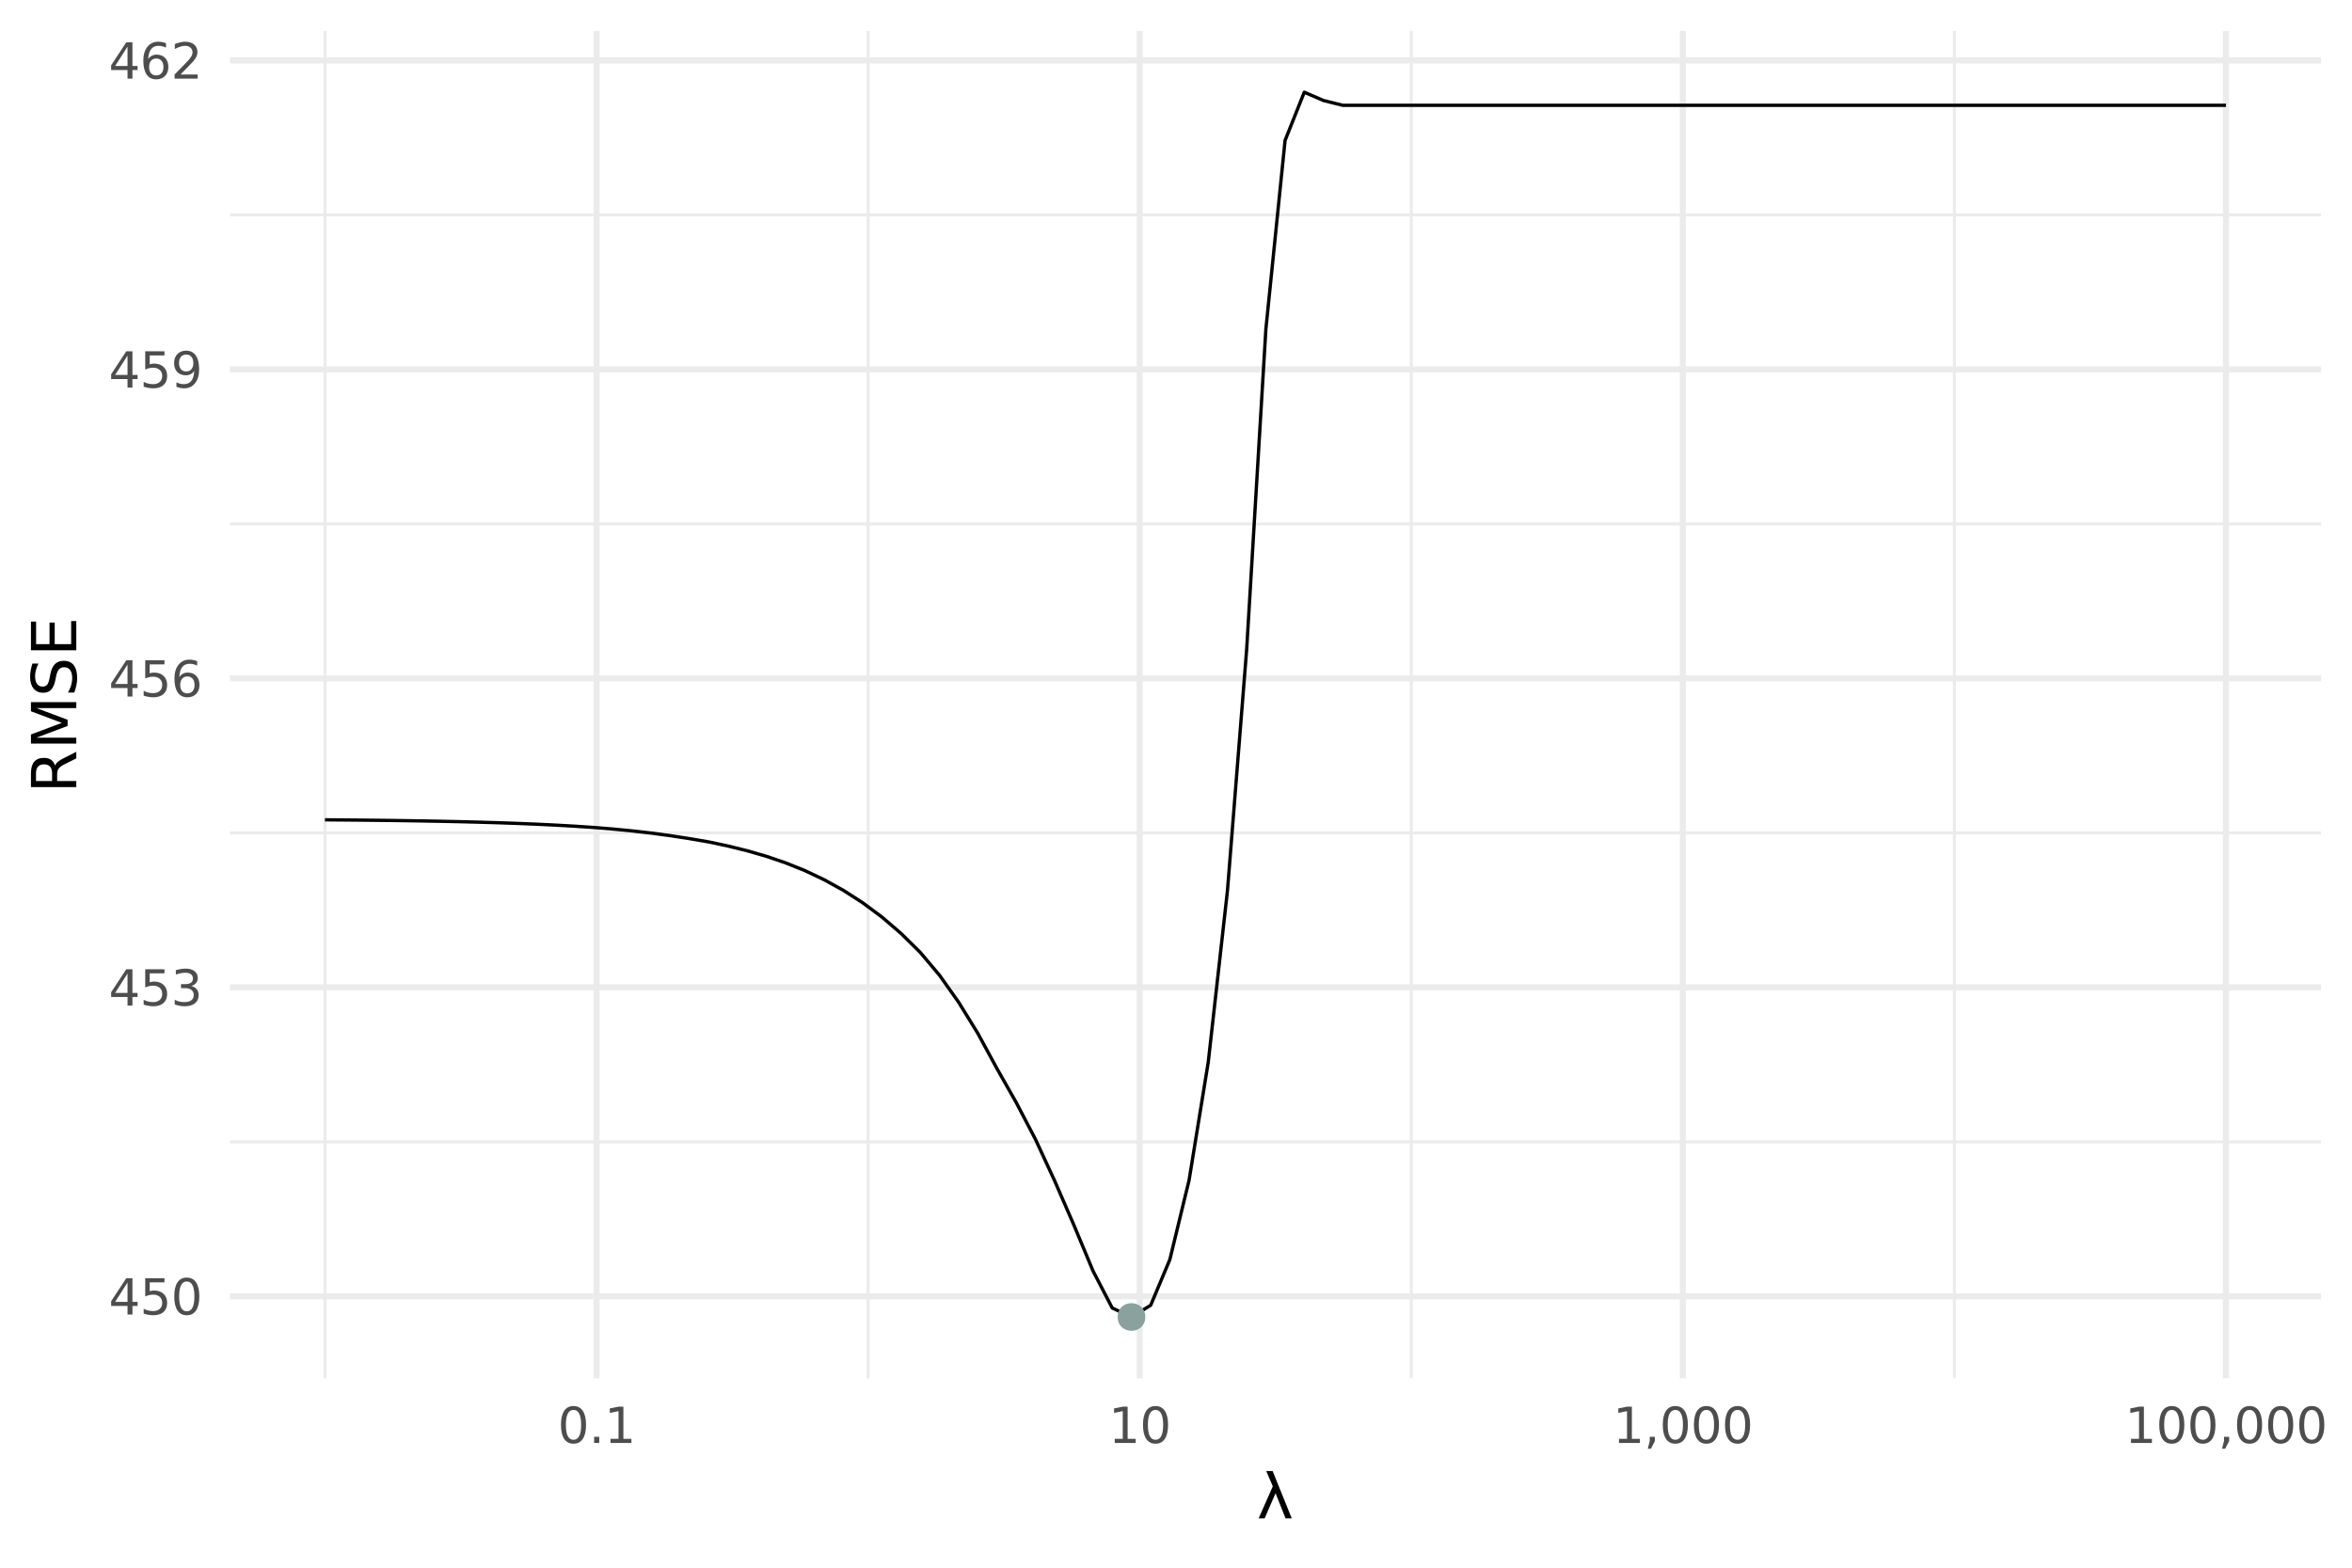
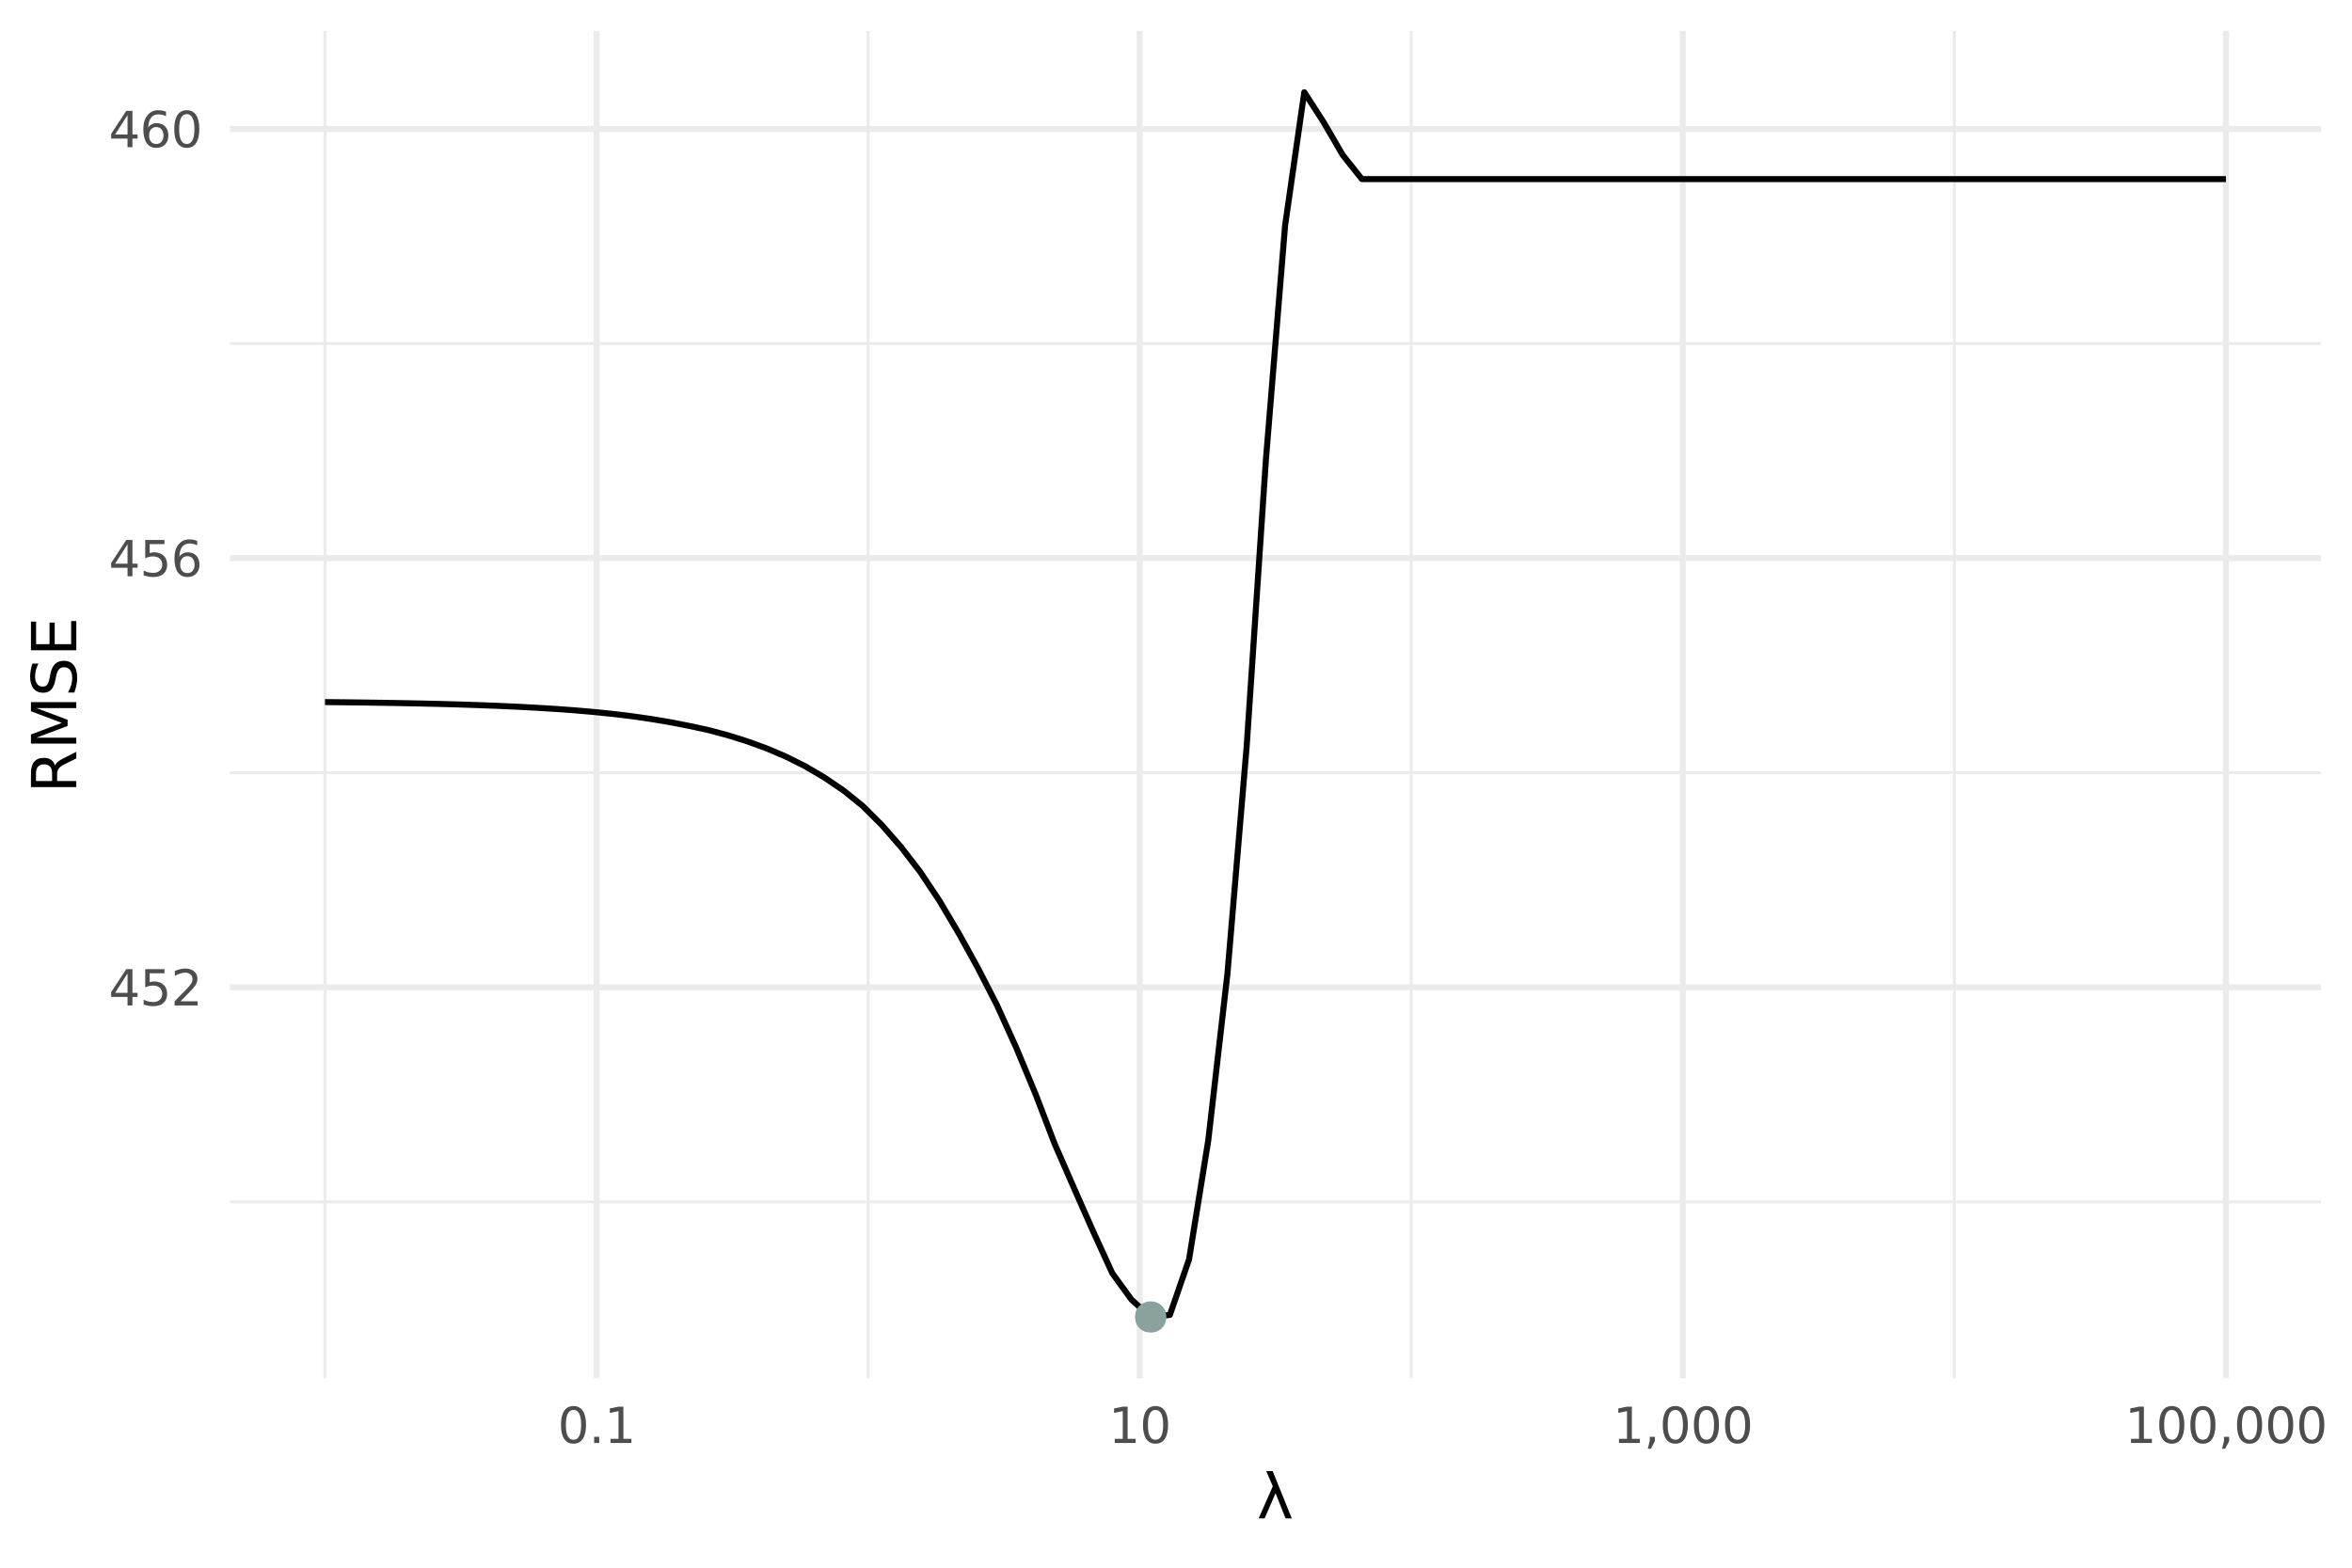
<svg xmlns="http://www.w3.org/2000/svg" xmlns:xlink="http://www.w3.org/1999/xlink" width="756" height="504" viewBox="0 0 756 504">
  <defs>
    <g>
      <g id="glyph-0-0">
        <path d="M 0.797 2.828 L 0.797 -11.281 L 8.797 -11.281 L 8.797 2.828 Z M 1.703 1.938 L 7.906 1.938 L 7.906 -10.391 L 1.703 -10.391 Z M 1.703 1.938 " />
      </g>
      <g id="glyph-0-1">
        <path d="M 6.047 -10.297 L 2.062 -4.062 L 6.047 -4.062 Z M 5.641 -11.672 L 7.625 -11.672 L 7.625 -4.062 L 9.281 -4.062 L 9.281 -2.75 L 7.625 -2.75 L 7.625 0 L 6.047 0 L 6.047 -2.75 L 0.781 -2.75 L 0.781 -4.281 Z M 5.641 -11.672 " />
      </g>
      <g id="glyph-0-2">
        <path d="M 1.734 -11.672 L 7.922 -11.672 L 7.922 -10.344 L 3.172 -10.344 L 3.172 -7.484 C 3.398 -7.555 3.629 -7.613 3.859 -7.656 C 4.086 -7.695 4.316 -7.719 4.547 -7.719 C 5.848 -7.719 6.879 -7.359 7.641 -6.641 C 8.398 -5.93 8.781 -4.969 8.781 -3.75 C 8.781 -2.488 8.391 -1.508 7.609 -0.812 C 6.828 -0.113 5.727 0.234 4.312 0.234 C 3.82 0.234 3.32 0.188 2.812 0.094 C 2.301 0.008 1.773 -0.113 1.234 -0.281 L 1.234 -1.859 C 1.703 -1.609 2.188 -1.422 2.688 -1.297 C 3.188 -1.172 3.719 -1.109 4.281 -1.109 C 5.176 -1.109 5.883 -1.344 6.406 -1.812 C 6.938 -2.289 7.203 -2.938 7.203 -3.75 C 7.203 -4.562 6.938 -5.203 6.406 -5.672 C 5.883 -6.148 5.176 -6.391 4.281 -6.391 C 3.852 -6.391 3.43 -6.344 3.016 -6.25 C 2.598 -6.156 2.172 -6.008 1.734 -5.812 Z M 1.734 -11.672 " />
      </g>
      <g id="glyph-0-3">
+         <path d="M 3.078 -1.328 L 8.578 -1.328 L 8.578 0 L 1.172 0 L 1.172 -1.328 C 1.773 -1.953 2.594 -2.785 3.625 -3.828 C 4.656 -4.867 5.305 -5.539 5.578 -5.844 C 6.078 -6.414 6.426 -6.895 6.625 -7.281 C 6.832 -7.676 6.938 -8.066 6.938 -8.453 C 6.938 -9.066 6.719 -9.566 6.281 -9.953 C 5.844 -10.348 5.273 -10.547 4.578 -10.547 C 4.086 -10.547 3.566 -10.457 3.016 -10.281 C 2.461 -10.113 1.875 -9.859 1.25 -9.516 L 1.25 -11.109 C 1.883 -11.359 2.477 -11.547 3.031 -11.672 C 3.582 -11.805 4.086 -11.875 4.547 -11.875 C 5.754 -11.875 6.719 -11.57 7.438 -10.969 C 8.156 -10.363 8.516 -9.555 8.516 -8.547 C 8.516 -8.066 8.426 -7.613 8.25 -7.188 C 8.07 -6.758 7.742 -6.254 7.266 -5.672 C 7.141 -5.516 6.727 -5.078 6.031 -4.359 C 5.332 -3.641 4.348 -2.629 3.078 -1.328 Z M 3.078 -1.328 " />
+       </g>
+       <g id="glyph-0-4">
+         <path d="M 5.281 -6.469 C 4.57 -6.469 4.008 -6.223 3.594 -5.734 C 3.188 -5.254 2.984 -4.594 2.984 -3.75 C 2.984 -2.906 3.188 -2.238 3.594 -1.75 C 4.008 -1.27 4.57 -1.031 5.281 -1.031 C 5.988 -1.031 6.551 -1.27 6.969 -1.75 C 7.383 -2.238 7.594 -2.906 7.594 -3.75 C 7.594 -4.594 7.383 -5.254 6.969 -5.734 C 6.551 -6.223 5.988 -6.469 5.281 -6.469 Z M 8.422 -11.406 L 8.422 -9.969 C 8.023 -10.156 7.625 -10.297 7.219 -10.391 C 6.812 -10.492 6.41 -10.547 6.016 -10.547 C 4.973 -10.547 4.176 -10.191 3.625 -9.484 C 3.082 -8.785 2.77 -7.727 2.688 -6.312 C 3 -6.758 3.383 -7.102 3.844 -7.344 C 4.312 -7.594 4.82 -7.719 5.375 -7.719 C 6.551 -7.719 7.477 -7.359 8.156 -6.641 C 8.832 -5.93 9.172 -4.969 9.172 -3.75 C 9.172 -2.551 8.816 -1.586 8.109 -0.859 C 7.398 -0.129 6.457 0.234 5.281 0.234 C 3.938 0.234 2.906 -0.281 2.188 -1.312 C 1.477 -2.352 1.125 -3.859 1.125 -5.828 C 1.125 -7.672 1.562 -9.141 2.438 -10.234 C 3.312 -11.328 4.484 -11.875 5.953 -11.875 C 6.348 -11.875 6.75 -11.832 7.156 -11.75 C 7.562 -11.676 7.984 -11.562 8.422 -11.406 Z M 8.422 -11.406 " />
+       </g>
+       <g id="glyph-0-5">
        <path d="M 5.094 -10.625 C 4.281 -10.625 3.664 -10.223 3.25 -9.422 C 2.844 -8.629 2.641 -7.43 2.641 -5.828 C 2.641 -4.223 2.844 -3.02 3.25 -2.219 C 3.664 -1.426 4.281 -1.031 5.094 -1.031 C 5.906 -1.031 6.516 -1.426 6.922 -2.219 C 7.336 -3.02 7.547 -4.223 7.547 -5.828 C 7.547 -7.43 7.336 -8.629 6.922 -9.422 C 6.516 -10.223 5.906 -10.625 5.094 -10.625 Z M 5.094 -11.875 C 6.395 -11.875 7.391 -11.359 8.078 -10.328 C 8.773 -9.297 9.125 -7.797 9.125 -5.828 C 9.125 -3.859 8.773 -2.352 8.078 -1.312 C 7.391 -0.281 6.395 0.234 5.094 0.234 C 3.781 0.234 2.781 -0.281 2.094 -1.312 C 1.406 -2.352 1.062 -3.859 1.062 -5.828 C 1.062 -7.797 1.406 -9.297 2.094 -10.328 C 2.781 -11.359 3.781 -11.875 5.094 -11.875 Z M 5.094 -11.875 " />
      </g>
-       <g id="glyph-0-4">
-         <path d="M 6.5 -6.297 C 7.25 -6.129 7.836 -5.789 8.266 -5.281 C 8.691 -4.77 8.906 -4.141 8.906 -3.391 C 8.906 -2.242 8.508 -1.352 7.719 -0.719 C 6.926 -0.082 5.801 0.234 4.344 0.234 C 3.852 0.234 3.348 0.18 2.828 0.078 C 2.305 -0.016 1.77 -0.16 1.219 -0.359 L 1.219 -1.875 C 1.656 -1.625 2.133 -1.43 2.656 -1.297 C 3.176 -1.172 3.723 -1.109 4.297 -1.109 C 5.285 -1.109 6.035 -1.301 6.547 -1.688 C 7.066 -2.082 7.328 -2.648 7.328 -3.391 C 7.328 -4.078 7.086 -4.613 6.609 -5 C 6.129 -5.395 5.457 -5.594 4.594 -5.594 L 3.234 -5.594 L 3.234 -6.891 L 4.656 -6.891 C 5.438 -6.891 6.031 -7.039 6.438 -7.344 C 6.852 -7.656 7.062 -8.102 7.062 -8.688 C 7.062 -9.289 6.848 -9.75 6.422 -10.062 C 5.992 -10.383 5.383 -10.547 4.594 -10.547 C 4.164 -10.547 3.703 -10.5 3.203 -10.406 C 2.711 -10.312 2.172 -10.164 1.578 -9.969 L 1.578 -11.375 C 2.172 -11.539 2.727 -11.664 3.25 -11.75 C 3.781 -11.832 4.273 -11.875 4.734 -11.875 C 5.93 -11.875 6.879 -11.602 7.578 -11.062 C 8.273 -10.52 8.625 -9.785 8.625 -8.859 C 8.625 -8.211 8.438 -7.664 8.062 -7.219 C 7.695 -6.77 7.176 -6.461 6.5 -6.297 Z M 6.5 -6.297 " />
-       </g>
-       <g id="glyph-0-5">
-         <path d="M 5.281 -6.469 C 4.57 -6.469 4.008 -6.223 3.594 -5.734 C 3.188 -5.254 2.984 -4.594 2.984 -3.75 C 2.984 -2.906 3.188 -2.238 3.594 -1.75 C 4.008 -1.27 4.57 -1.031 5.281 -1.031 C 5.988 -1.031 6.551 -1.27 6.969 -1.75 C 7.383 -2.238 7.594 -2.906 7.594 -3.75 C 7.594 -4.594 7.383 -5.254 6.969 -5.734 C 6.551 -6.223 5.988 -6.469 5.281 -6.469 Z M 8.422 -11.406 L 8.422 -9.969 C 8.023 -10.156 7.625 -10.297 7.219 -10.391 C 6.812 -10.492 6.41 -10.547 6.016 -10.547 C 4.973 -10.547 4.176 -10.191 3.625 -9.484 C 3.082 -8.785 2.77 -7.727 2.688 -6.312 C 3 -6.758 3.383 -7.102 3.844 -7.344 C 4.312 -7.594 4.82 -7.719 5.375 -7.719 C 6.551 -7.719 7.477 -7.359 8.156 -6.641 C 8.832 -5.93 9.172 -4.969 9.172 -3.75 C 9.172 -2.551 8.816 -1.586 8.109 -0.859 C 7.398 -0.129 6.457 0.234 5.281 0.234 C 3.938 0.234 2.906 -0.281 2.188 -1.312 C 1.477 -2.352 1.125 -3.859 1.125 -5.828 C 1.125 -7.672 1.562 -9.141 2.438 -10.234 C 3.312 -11.328 4.484 -11.875 5.953 -11.875 C 6.348 -11.875 6.75 -11.832 7.156 -11.75 C 7.562 -11.676 7.984 -11.562 8.422 -11.406 Z M 8.422 -11.406 " />
-       </g>
      <g id="glyph-0-6">
-         <path d="M 1.766 -0.25 L 1.766 -1.688 C 2.16 -1.5 2.562 -1.352 2.969 -1.25 C 3.375 -1.156 3.77 -1.109 4.156 -1.109 C 5.195 -1.109 5.992 -1.457 6.547 -2.156 C 7.098 -2.852 7.41 -3.914 7.484 -5.344 C 7.18 -4.895 6.797 -4.551 6.328 -4.312 C 5.867 -4.07 5.359 -3.953 4.797 -3.953 C 3.629 -3.953 2.707 -4.305 2.031 -5.016 C 1.352 -5.723 1.016 -6.688 1.016 -7.906 C 1.016 -9.102 1.367 -10.062 2.078 -10.781 C 2.785 -11.508 3.727 -11.875 4.906 -11.875 C 6.25 -11.875 7.273 -11.359 7.984 -10.328 C 8.703 -9.297 9.062 -7.797 9.062 -5.828 C 9.062 -3.984 8.625 -2.508 7.75 -1.406 C 6.875 -0.312 5.703 0.234 4.234 0.234 C 3.836 0.234 3.438 0.191 3.031 0.109 C 2.625 0.023 2.203 -0.094 1.766 -0.25 Z M 4.906 -5.188 C 5.613 -5.188 6.172 -5.426 6.578 -5.906 C 6.992 -6.395 7.203 -7.062 7.203 -7.906 C 7.203 -8.75 6.992 -9.41 6.578 -9.891 C 6.172 -10.379 5.613 -10.625 4.906 -10.625 C 4.195 -10.625 3.633 -10.379 3.219 -9.891 C 2.801 -9.41 2.594 -8.75 2.594 -7.906 C 2.594 -7.062 2.801 -6.395 3.219 -5.906 C 3.633 -5.426 4.195 -5.188 4.906 -5.188 Z M 4.906 -5.188 " />
+         <path d="M 1.719 -1.984 L 3.359 -1.984 L 3.359 0 L 1.719 0 Z M 1.719 -1.984 " />
      </g>
      <g id="glyph-0-7">
-         <path d="M 3.078 -1.328 L 8.578 -1.328 L 8.578 0 L 1.172 0 L 1.172 -1.328 C 1.773 -1.953 2.594 -2.785 3.625 -3.828 C 4.656 -4.867 5.305 -5.539 5.578 -5.844 C 6.078 -6.414 6.426 -6.895 6.625 -7.281 C 6.832 -7.676 6.938 -8.066 6.938 -8.453 C 6.938 -9.066 6.719 -9.566 6.281 -9.953 C 5.844 -10.348 5.273 -10.547 4.578 -10.547 C 4.086 -10.547 3.566 -10.457 3.016 -10.281 C 2.461 -10.113 1.875 -9.859 1.25 -9.516 L 1.25 -11.109 C 1.883 -11.359 2.477 -11.547 3.031 -11.672 C 3.582 -11.805 4.086 -11.875 4.547 -11.875 C 5.754 -11.875 6.719 -11.57 7.438 -10.969 C 8.156 -10.363 8.516 -9.555 8.516 -8.547 C 8.516 -8.066 8.426 -7.613 8.25 -7.188 C 8.07 -6.758 7.742 -6.254 7.266 -5.672 C 7.141 -5.516 6.727 -5.078 6.031 -4.359 C 5.332 -3.641 4.348 -2.629 3.078 -1.328 Z M 3.078 -1.328 " />
+         <path d="M 1.984 -1.328 L 4.562 -1.328 L 4.562 -10.234 L 1.766 -9.672 L 1.766 -11.109 L 4.547 -11.672 L 6.125 -11.672 L 6.125 -1.328 L 8.703 -1.328 L 8.703 0 L 1.984 0 Z M 1.984 -1.328 " />
      </g>
      <g id="glyph-0-8">
-         <path d="M 1.719 -1.984 L 3.359 -1.984 L 3.359 0 L 1.719 0 Z M 1.719 -1.984 " />
-       </g>
-       <g id="glyph-0-9">
-         <path d="M 1.984 -1.328 L 4.562 -1.328 L 4.562 -10.234 L 1.766 -9.672 L 1.766 -11.109 L 4.547 -11.672 L 6.125 -11.672 L 6.125 -1.328 L 8.703 -1.328 L 8.703 0 L 1.984 0 Z M 1.984 -1.328 " />
-       </g>
-       <g id="glyph-0-10">
        <path d="M 1.875 -1.984 L 3.531 -1.984 L 3.531 -0.641 L 2.25 1.859 L 1.234 1.859 L 1.875 -0.641 Z M 1.875 -1.984 " />
      </g>
      <g id="glyph-1-0">
        <path d="M 2.5 0 L 2.5 -15 L 17.5 -15 L 17.5 0 Z M 3.75 -1.25 L 16.25 -1.25 L 16.25 -13.75 L 3.75 -13.75 Z M 3.75 -1.25 " />
      </g>
      <g id="glyph-1-1">
        <path d="M 11.234 0 L 9.234 0 L 6.031 -8.094 L 2.516 0 L 0.594 0 L 5.141 -10.312 L 3.031 -15.203 L 5.094 -15.203 Z M 11.234 0 " />
      </g>
      <g id="glyph-2-0">
        <path d="M 3.531 -1 L -14.109 -1 L -14.109 -11 L 3.531 -11 Z M 2.422 -2.125 L 2.422 -9.891 L -12.984 -9.891 L -12.984 -2.125 Z M 2.422 -2.125 " />
      </g>
      <g id="glyph-2-1">
        <path d="M -6.844 -8.875 C -6.695 -9.301 -6.391 -9.711 -5.922 -10.109 C -5.453 -10.516 -4.805 -10.914 -3.984 -11.312 L 0 -13.328 L 0 -11.203 L -3.734 -9.344 C -4.711 -8.852 -5.359 -8.379 -5.672 -7.922 C -5.992 -7.473 -6.156 -6.859 -6.156 -6.078 L -6.156 -3.938 L 0 -3.938 L 0 -1.969 L -14.578 -1.969 L -14.578 -6.422 C -14.578 -8.086 -14.227 -9.328 -13.531 -10.141 C -12.832 -10.961 -11.781 -11.375 -10.375 -11.375 C -9.457 -11.375 -8.695 -11.16 -8.094 -10.734 C -7.488 -10.305 -7.07 -9.688 -6.844 -8.875 Z M -12.953 -3.938 L -7.781 -3.938 L -7.781 -6.422 C -7.781 -7.367 -8 -8.082 -8.438 -8.562 C -8.883 -9.051 -9.531 -9.297 -10.375 -9.297 C -11.227 -9.297 -11.867 -9.051 -12.297 -8.562 C -12.734 -8.082 -12.953 -7.367 -12.953 -6.422 Z M -12.953 -3.938 " />
      </g>
      <g id="glyph-2-2">
        <path d="M -14.578 -1.969 L -14.578 -4.906 L -4.656 -8.625 L -14.578 -12.359 L -14.578 -15.297 L 0 -15.297 L 0 -13.375 L -12.797 -13.375 L -2.797 -9.625 L -2.797 -7.641 L -12.797 -3.875 L 0 -3.875 L 0 -1.969 Z M -14.578 -1.969 " />
      </g>
      <g id="glyph-2-3">
        <path d="M -14.109 -10.703 L -12.172 -10.703 C -12.535 -9.953 -12.805 -9.242 -12.984 -8.578 C -13.16 -7.922 -13.25 -7.281 -13.25 -6.656 C -13.25 -5.582 -13.039 -4.754 -12.625 -4.172 C -12.207 -3.586 -11.613 -3.297 -10.844 -3.297 C -10.195 -3.297 -9.707 -3.488 -9.375 -3.875 C -9.051 -4.27 -8.785 -5.004 -8.578 -6.078 L -8.344 -7.281 C -8.062 -8.75 -7.566 -9.832 -6.859 -10.531 C -6.148 -11.227 -5.207 -11.578 -4.031 -11.578 C -2.613 -11.578 -1.539 -11.102 -0.812 -10.156 C -0.082 -9.207 0.281 -7.82 0.281 -6 C 0.281 -5.312 0.203 -4.578 0.047 -3.797 C -0.109 -3.016 -0.336 -2.207 -0.641 -1.375 L -2.672 -1.375 C -2.223 -2.176 -1.883 -2.961 -1.656 -3.734 C -1.426 -4.504 -1.312 -5.258 -1.312 -6 C -1.312 -7.125 -1.531 -7.988 -1.969 -8.594 C -2.414 -9.207 -3.051 -9.516 -3.875 -9.516 C -4.594 -9.516 -5.148 -9.297 -5.547 -8.859 C -5.953 -8.422 -6.258 -7.703 -6.469 -6.703 L -6.703 -5.5 C -6.992 -4.031 -7.453 -2.961 -8.078 -2.297 C -8.703 -1.641 -9.57 -1.312 -10.688 -1.312 C -11.977 -1.312 -12.992 -1.766 -13.734 -2.672 C -14.473 -3.586 -14.844 -4.844 -14.844 -6.438 C -14.844 -7.125 -14.781 -7.82 -14.656 -8.531 C -14.531 -9.238 -14.348 -9.961 -14.109 -10.703 Z M -14.109 -10.703 " />
      </g>
      <g id="glyph-2-4">
        <path d="M -14.578 -1.969 L -14.578 -11.188 L -12.922 -11.188 L -12.922 -3.938 L -8.609 -3.938 L -8.609 -10.875 L -6.938 -10.875 L -6.938 -3.938 L -1.656 -3.938 L -1.656 -11.359 L 0 -11.359 L 0 -1.969 Z M -14.578 -1.969 " />
      </g>
    </g>
    <clipPath id="clip-0">
-       <path clip-rule="nonzero" d="M 73.91 366 L 746.039 366 L 746.039 368 L 73.91 368 Z M 73.91 366 " />
+       <path clip-rule="nonzero" d="M 73.91 385 L 746.039 385 L 746.039 387 L 73.91 387 Z M 73.91 385 " />
    </clipPath>
    <clipPath id="clip-1">
-       <path clip-rule="nonzero" d="M 73.91 267 L 746.039 267 L 746.039 269 L 73.91 269 Z M 73.91 267 " />
+       <path clip-rule="nonzero" d="M 73.91 247 L 746.039 247 L 746.039 249 L 73.91 249 Z M 73.91 247 " />
    </clipPath>
    <clipPath id="clip-2">
-       <path clip-rule="nonzero" d="M 73.91 167 L 746.039 167 L 746.039 169 L 73.91 169 Z M 73.91 167 " />
+       <path clip-rule="nonzero" d="M 73.91 109 L 746.039 109 L 746.039 111 L 73.91 111 Z M 73.91 109 " />
    </clipPath>
    <clipPath id="clip-3">
-       <path clip-rule="nonzero" d="M 73.91 68 L 746.039 68 L 746.039 70 L 73.91 70 Z M 73.91 68 " />
+       <path clip-rule="nonzero" d="M 103 9.961 L 105 9.961 L 105 443.09 L 103 443.09 Z M 103 9.961 " />
    </clipPath>
    <clipPath id="clip-4">
-       <path clip-rule="nonzero" d="M 103 9.961 L 105 9.961 L 105 443.09 L 103 443.09 Z M 103 9.961 " />
+       <path clip-rule="nonzero" d="M 278 9.961 L 280 9.961 L 280 443.09 L 278 443.09 Z M 278 9.961 " />
    </clipPath>
    <clipPath id="clip-5">
-       <path clip-rule="nonzero" d="M 278 9.961 L 280 9.961 L 280 443.09 L 278 443.09 Z M 278 9.961 " />
+       <path clip-rule="nonzero" d="M 453 9.961 L 455 9.961 L 455 443.09 L 453 443.09 Z M 453 9.961 " />
    </clipPath>
    <clipPath id="clip-6">
-       <path clip-rule="nonzero" d="M 453 9.961 L 455 9.961 L 455 443.09 L 453 443.09 Z M 453 9.961 " />
+       <path clip-rule="nonzero" d="M 627 9.961 L 629 9.961 L 629 443.09 L 627 443.09 Z M 627 9.961 " />
    </clipPath>
    <clipPath id="clip-7">
-       <path clip-rule="nonzero" d="M 627 9.961 L 629 9.961 L 629 443.09 L 627 443.09 Z M 627 9.961 " />
+       <path clip-rule="nonzero" d="M 73.91 316 L 746.039 316 L 746.039 319 L 73.91 319 Z M 73.91 316 " />
    </clipPath>
    <clipPath id="clip-8">
-       <path clip-rule="nonzero" d="M 73.91 415 L 746.039 415 L 746.039 418 L 73.91 418 Z M 73.91 415 " />
+       <path clip-rule="nonzero" d="M 73.91 178 L 746.039 178 L 746.039 181 L 73.91 181 Z M 73.91 178 " />
    </clipPath>
    <clipPath id="clip-9">
-       <path clip-rule="nonzero" d="M 73.91 316 L 746.039 316 L 746.039 319 L 73.91 319 Z M 73.91 316 " />
+       <path clip-rule="nonzero" d="M 73.91 40 L 746.039 40 L 746.039 43 L 73.91 43 Z M 73.91 40 " />
    </clipPath>
    <clipPath id="clip-10">
-       <path clip-rule="nonzero" d="M 73.91 217 L 746.039 217 L 746.039 220 L 73.91 220 Z M 73.91 217 " />
+       <path clip-rule="nonzero" d="M 190 9.961 L 193 9.961 L 193 443.09 L 190 443.09 Z M 190 9.961 " />
    </clipPath>
    <clipPath id="clip-11">
-       <path clip-rule="nonzero" d="M 73.91 117 L 746.039 117 L 746.039 120 L 73.91 120 Z M 73.91 117 " />
+       <path clip-rule="nonzero" d="M 365 9.961 L 368 9.961 L 368 443.09 L 365 443.09 Z M 365 9.961 " />
    </clipPath>
    <clipPath id="clip-12">
-       <path clip-rule="nonzero" d="M 73.91 18 L 746.039 18 L 746.039 21 L 73.91 21 Z M 73.91 18 " />
+       <path clip-rule="nonzero" d="M 539 9.961 L 542 9.961 L 542 443.09 L 539 443.09 Z M 539 9.961 " />
    </clipPath>
    <clipPath id="clip-13">
-       <path clip-rule="nonzero" d="M 190 9.961 L 193 9.961 L 193 443.09 L 190 443.09 Z M 190 9.961 " />
-     </clipPath>
-     <clipPath id="clip-14">
-       <path clip-rule="nonzero" d="M 365 9.961 L 368 9.961 L 368 443.09 L 365 443.09 Z M 365 9.961 " />
-     </clipPath>
-     <clipPath id="clip-15">
-       <path clip-rule="nonzero" d="M 539 9.961 L 542 9.961 L 542 443.09 L 539 443.09 Z M 539 9.961 " />
-     </clipPath>
-     <clipPath id="clip-16">
      <path clip-rule="nonzero" d="M 714 9.961 L 717 9.961 L 717 443.09 L 714 443.09 Z M 714 9.961 " />
    </clipPath>
  </defs>
  <rect x="-75.6" y="-50.4" width="907.2" height="604.8" fill="rgb(100%, 100%, 100%)" fill-opacity="1" />
+   <rect x="-75.6" y="-50.4" width="907.2" height="604.8" fill="rgb(100%, 100%, 100%)" fill-opacity="1" />
  <g clip-path="url(#clip-0)">
-     <path fill="none" stroke-width="0.97" stroke-linecap="butt" stroke-linejoin="round" stroke="rgb(92.157%, 92.157%, 92.157%)" stroke-opacity="1" stroke-miterlimit="10" d="M 73.91 367.09 L 746.039 367.09 " />
+     <path fill="none" stroke-width="0.97" stroke-linecap="butt" stroke-linejoin="round" stroke="rgb(92.157%, 92.157%, 92.157%)" stroke-opacity="1" stroke-miterlimit="10" d="M 73.91 386.379 L 746.039 386.379 " />
  </g>
  <g clip-path="url(#clip-1)">
-     <path fill="none" stroke-width="0.97" stroke-linecap="butt" stroke-linejoin="round" stroke="rgb(92.157%, 92.157%, 92.157%)" stroke-opacity="1" stroke-miterlimit="10" d="M 73.91 267.758 L 746.039 267.758 " />
+     <path fill="none" stroke-width="0.97" stroke-linecap="butt" stroke-linejoin="round" stroke="rgb(92.157%, 92.157%, 92.157%)" stroke-opacity="1" stroke-miterlimit="10" d="M 73.91 248.41 L 746.039 248.41 " />
  </g>
  <g clip-path="url(#clip-2)">
-     <path fill="none" stroke-width="0.97" stroke-linecap="butt" stroke-linejoin="round" stroke="rgb(92.157%, 92.157%, 92.157%)" stroke-opacity="1" stroke-miterlimit="10" d="M 73.91 168.426 L 746.039 168.426 " />
+     <path fill="none" stroke-width="0.97" stroke-linecap="butt" stroke-linejoin="round" stroke="rgb(92.157%, 92.157%, 92.157%)" stroke-opacity="1" stroke-miterlimit="10" d="M 73.91 110.441 L 746.039 110.441 " />
  </g>
  <g clip-path="url(#clip-3)">
-     <path fill="none" stroke-width="0.97" stroke-linecap="butt" stroke-linejoin="round" stroke="rgb(92.157%, 92.157%, 92.157%)" stroke-opacity="1" stroke-miterlimit="10" d="M 73.91 69.094 L 746.039 69.094 " />
+     <path fill="none" stroke-width="0.97" stroke-linecap="butt" stroke-linejoin="round" stroke="rgb(92.157%, 92.157%, 92.157%)" stroke-opacity="1" stroke-miterlimit="10" d="M 104.461 443.09 L 104.461 9.961 " />
  </g>
  <g clip-path="url(#clip-4)">
-     <path fill="none" stroke-width="0.97" stroke-linecap="butt" stroke-linejoin="round" stroke="rgb(92.157%, 92.157%, 92.157%)" stroke-opacity="1" stroke-miterlimit="10" d="M 104.461 443.09 L 104.461 9.961 " />
+     <path fill="none" stroke-width="0.97" stroke-linecap="butt" stroke-linejoin="round" stroke="rgb(92.157%, 92.157%, 92.157%)" stroke-opacity="1" stroke-miterlimit="10" d="M 279.039 443.09 L 279.039 9.961 " />
  </g>
  <g clip-path="url(#clip-5)">
-     <path fill="none" stroke-width="0.97" stroke-linecap="butt" stroke-linejoin="round" stroke="rgb(92.157%, 92.157%, 92.157%)" stroke-opacity="1" stroke-miterlimit="10" d="M 279.039 443.09 L 279.039 9.961 " />
+     <path fill="none" stroke-width="0.97" stroke-linecap="butt" stroke-linejoin="round" stroke="rgb(92.157%, 92.157%, 92.157%)" stroke-opacity="1" stroke-miterlimit="10" d="M 453.617 443.09 L 453.617 9.961 " />
  </g>
  <g clip-path="url(#clip-6)">
-     <path fill="none" stroke-width="0.97" stroke-linecap="butt" stroke-linejoin="round" stroke="rgb(92.157%, 92.157%, 92.157%)" stroke-opacity="1" stroke-miterlimit="10" d="M 453.617 443.09 L 453.617 9.961 " />
+     <path fill="none" stroke-width="0.97" stroke-linecap="butt" stroke-linejoin="round" stroke="rgb(92.157%, 92.157%, 92.157%)" stroke-opacity="1" stroke-miterlimit="10" d="M 628.195 443.09 L 628.195 9.961 " />
  </g>
  <g clip-path="url(#clip-7)">
-     <path fill="none" stroke-width="0.97" stroke-linecap="butt" stroke-linejoin="round" stroke="rgb(92.157%, 92.157%, 92.157%)" stroke-opacity="1" stroke-miterlimit="10" d="M 628.195 443.09 L 628.195 9.961 " />
+     <path fill="none" stroke-width="1.94" stroke-linecap="butt" stroke-linejoin="round" stroke="rgb(92.157%, 92.157%, 92.157%)" stroke-opacity="1" stroke-miterlimit="10" d="M 73.91 317.395 L 746.039 317.395 " />
  </g>
  <g clip-path="url(#clip-8)">
-     <path fill="none" stroke-width="1.94" stroke-linecap="butt" stroke-linejoin="round" stroke="rgb(92.157%, 92.157%, 92.157%)" stroke-opacity="1" stroke-miterlimit="10" d="M 73.91 416.758 L 746.039 416.758 " />
+     <path fill="none" stroke-width="1.94" stroke-linecap="butt" stroke-linejoin="round" stroke="rgb(92.157%, 92.157%, 92.157%)" stroke-opacity="1" stroke-miterlimit="10" d="M 73.91 179.426 L 746.039 179.426 " />
  </g>
  <g clip-path="url(#clip-9)">
-     <path fill="none" stroke-width="1.94" stroke-linecap="butt" stroke-linejoin="round" stroke="rgb(92.157%, 92.157%, 92.157%)" stroke-opacity="1" stroke-miterlimit="10" d="M 73.91 317.426 L 746.039 317.426 " />
+     <path fill="none" stroke-width="1.94" stroke-linecap="butt" stroke-linejoin="round" stroke="rgb(92.157%, 92.157%, 92.157%)" stroke-opacity="1" stroke-miterlimit="10" d="M 73.91 41.457 L 746.039 41.457 " />
  </g>
  <g clip-path="url(#clip-10)">
-     <path fill="none" stroke-width="1.94" stroke-linecap="butt" stroke-linejoin="round" stroke="rgb(92.157%, 92.157%, 92.157%)" stroke-opacity="1" stroke-miterlimit="10" d="M 73.91 218.094 L 746.039 218.094 " />
+     <path fill="none" stroke-width="1.94" stroke-linecap="butt" stroke-linejoin="round" stroke="rgb(92.157%, 92.157%, 92.157%)" stroke-opacity="1" stroke-miterlimit="10" d="M 191.75 443.09 L 191.75 9.961 " />
  </g>
  <g clip-path="url(#clip-11)">
-     <path fill="none" stroke-width="1.94" stroke-linecap="butt" stroke-linejoin="round" stroke="rgb(92.157%, 92.157%, 92.157%)" stroke-opacity="1" stroke-miterlimit="10" d="M 73.91 118.758 L 746.039 118.758 " />
+     <path fill="none" stroke-width="1.94" stroke-linecap="butt" stroke-linejoin="round" stroke="rgb(92.157%, 92.157%, 92.157%)" stroke-opacity="1" stroke-miterlimit="10" d="M 366.328 443.09 L 366.328 9.961 " />
  </g>
  <g clip-path="url(#clip-12)">
-     <path fill="none" stroke-width="1.94" stroke-linecap="butt" stroke-linejoin="round" stroke="rgb(92.157%, 92.157%, 92.157%)" stroke-opacity="1" stroke-miterlimit="10" d="M 73.91 19.426 L 746.039 19.426 " />
+     <path fill="none" stroke-width="1.94" stroke-linecap="butt" stroke-linejoin="round" stroke="rgb(92.157%, 92.157%, 92.157%)" stroke-opacity="1" stroke-miterlimit="10" d="M 540.906 443.09 L 540.906 9.961 " />
  </g>
  <g clip-path="url(#clip-13)">
-     <path fill="none" stroke-width="1.94" stroke-linecap="butt" stroke-linejoin="round" stroke="rgb(92.157%, 92.157%, 92.157%)" stroke-opacity="1" stroke-miterlimit="10" d="M 191.75 443.09 L 191.75 9.961 " />
-   </g>
-   <g clip-path="url(#clip-14)">
-     <path fill="none" stroke-width="1.94" stroke-linecap="butt" stroke-linejoin="round" stroke="rgb(92.157%, 92.157%, 92.157%)" stroke-opacity="1" stroke-miterlimit="10" d="M 366.328 443.09 L 366.328 9.961 " />
-   </g>
-   <g clip-path="url(#clip-15)">
-     <path fill="none" stroke-width="1.94" stroke-linecap="butt" stroke-linejoin="round" stroke="rgb(92.157%, 92.157%, 92.157%)" stroke-opacity="1" stroke-miterlimit="10" d="M 540.906 443.09 L 540.906 9.961 " />
-   </g>
-   <g clip-path="url(#clip-16)">
    <path fill="none" stroke-width="1.94" stroke-linecap="butt" stroke-linejoin="round" stroke="rgb(92.157%, 92.157%, 92.157%)" stroke-opacity="1" stroke-miterlimit="10" d="M 715.484 443.09 L 715.484 9.961 " />
  </g>
-   <path fill="none" stroke-width="1.067" stroke-linecap="butt" stroke-linejoin="round" stroke="rgb(0%, 0%, 0%)" stroke-opacity="1" stroke-miterlimit="10" d="M 104.461 263.562 L 110.633 263.613 L 116.805 263.672 L 122.977 263.742 L 129.148 263.824 L 135.32 263.918 L 141.492 264.031 L 147.664 264.164 L 153.836 264.32 L 160.008 264.5 L 166.18 264.715 L 172.352 264.969 L 178.523 265.266 L 184.695 265.613 L 190.867 266.027 L 197.043 266.531 L 203.215 267.133 L 209.387 267.836 L 215.559 268.672 L 221.73 269.629 L 227.902 270.688 L 234.074 272.008 L 240.246 273.535 L 246.418 275.32 L 252.59 277.434 L 258.762 279.914 L 264.934 282.844 L 271.105 286.254 L 277.277 290.219 L 283.449 294.801 L 289.621 300.094 L 295.793 306.191 L 301.965 313.508 L 308.137 322.215 L 314.309 332.23 L 320.48 343.598 L 326.652 354.473 L 332.824 366.277 L 338.996 379.633 L 345.168 393.828 L 351.34 408.625 L 357.512 420.52 L 363.684 423.402 L 369.855 419.648 L 376.027 404.926 L 382.199 379.445 L 388.371 341.441 L 394.543 286.297 L 400.715 208.758 L 406.887 105.844 L 413.059 45.145 L 419.23 29.648 L 425.402 32.312 L 431.574 33.852 L 715.484 33.852 " />
-   <path fill-rule="nonzero" fill="rgb(54.118%, 63.137%, 61.961%)" fill-opacity="1" stroke-width="0.709" stroke-linecap="round" stroke-linejoin="round" stroke="rgb(54.118%, 63.137%, 61.961%)" stroke-opacity="1" stroke-miterlimit="10" d="M 367.773 423.402 C 367.773 428.855 359.594 428.855 359.594 423.402 C 359.594 417.949 367.773 417.949 367.773 423.402 " />
+   <path fill="none" stroke-width="1.94" stroke-linecap="butt" stroke-linejoin="round" stroke="rgb(0%, 0%, 0%)" stroke-opacity="1" stroke-miterlimit="10" d="M 104.461 225.715 L 110.633 225.781 L 116.805 225.855 L 122.977 225.945 L 129.148 226.051 L 135.32 226.172 L 141.492 226.316 L 147.664 226.488 L 153.836 226.691 L 160.008 226.926 L 166.18 227.203 L 172.352 227.531 L 178.523 227.914 L 184.695 228.363 L 190.867 228.895 L 197.043 229.523 L 203.215 230.277 L 209.387 231.164 L 215.559 232.207 L 221.73 233.414 L 227.902 234.754 L 234.074 236.414 L 240.246 238.359 L 246.418 240.602 L 252.59 243.23 L 258.762 246.32 L 264.934 249.926 L 271.105 254.121 L 277.277 259.098 L 283.449 265.242 L 289.621 272.309 L 295.793 280.324 L 301.965 289.59 L 308.137 300.008 L 314.309 311.176 L 320.48 323.207 L 326.652 336.828 L 332.824 351.652 L 338.996 367.727 L 345.168 381.871 L 351.34 395.82 L 357.512 409.316 L 363.684 417.805 L 369.855 423.402 L 376.027 422.742 L 382.199 404.871 L 388.371 366.621 L 394.543 312.977 L 400.715 239.938 L 406.887 147.961 L 413.059 72.559 L 419.23 29.648 L 425.402 39.203 L 431.574 49.812 L 437.746 57.574 L 715.484 57.574 " />
+   <path fill-rule="nonzero" fill="rgb(54.118%, 63.137%, 61.961%)" fill-opacity="1" stroke-width="1.288" stroke-linecap="round" stroke-linejoin="round" stroke="rgb(54.118%, 63.137%, 61.961%)" stroke-opacity="1" stroke-miterlimit="10" d="M 374.234 423.402 C 374.234 429.242 365.477 429.242 365.477 423.402 C 365.477 417.562 374.234 417.562 374.234 423.402 " />
  <g fill="rgb(30.196%, 30.196%, 30.196%)" fill-opacity="1">
-     <use xlink:href="#glyph-0-1" x="34.945" y="422.609" />
-     <use xlink:href="#glyph-0-2" x="44.945" y="422.609" />
-     <use xlink:href="#glyph-0-3" x="54.945" y="422.609" />
+     <use xlink:href="#glyph-0-1" x="34.945" y="323.246" />
+     <use xlink:href="#glyph-0-2" x="44.945" y="323.246" />
+     <use xlink:href="#glyph-0-3" x="54.945" y="323.246" />
  </g>
  <g fill="rgb(30.196%, 30.196%, 30.196%)" fill-opacity="1">
-     <use xlink:href="#glyph-0-1" x="34.945" y="323.277" />
-     <use xlink:href="#glyph-0-2" x="44.945" y="323.277" />
-     <use xlink:href="#glyph-0-4" x="54.945" y="323.277" />
+     <use xlink:href="#glyph-0-1" x="34.945" y="185.277" />
+     <use xlink:href="#glyph-0-2" x="44.945" y="185.277" />
+     <use xlink:href="#glyph-0-4" x="54.945" y="185.277" />
  </g>
  <g fill="rgb(30.196%, 30.196%, 30.196%)" fill-opacity="1">
-     <use xlink:href="#glyph-0-1" x="34.945" y="223.945" />
-     <use xlink:href="#glyph-0-2" x="44.945" y="223.945" />
-     <use xlink:href="#glyph-0-5" x="54.945" y="223.945" />
+     <use xlink:href="#glyph-0-1" x="34.945" y="47.309" />
+     <use xlink:href="#glyph-0-4" x="44.945" y="47.309" />
+     <use xlink:href="#glyph-0-5" x="54.945" y="47.309" />
  </g>
  <g fill="rgb(30.196%, 30.196%, 30.196%)" fill-opacity="1">
-     <use xlink:href="#glyph-0-1" x="34.945" y="124.609" />
-     <use xlink:href="#glyph-0-2" x="44.945" y="124.609" />
-     <use xlink:href="#glyph-0-6" x="54.945" y="124.609" />
+     <use xlink:href="#glyph-0-5" x="179.25" y="463.906" />
+     <use xlink:href="#glyph-0-6" x="189.25" y="463.906" />
+     <use xlink:href="#glyph-0-7" x="194.25" y="463.906" />
  </g>
  <g fill="rgb(30.196%, 30.196%, 30.196%)" fill-opacity="1">
-     <use xlink:href="#glyph-0-1" x="34.945" y="25.277" />
-     <use xlink:href="#glyph-0-5" x="44.945" y="25.277" />
-     <use xlink:href="#glyph-0-7" x="54.945" y="25.277" />
+     <use xlink:href="#glyph-0-7" x="356.328" y="463.906" />
+     <use xlink:href="#glyph-0-5" x="366.328" y="463.906" />
  </g>
  <g fill="rgb(30.196%, 30.196%, 30.196%)" fill-opacity="1">
-     <use xlink:href="#glyph-0-3" x="179.25" y="463.906" />
-     <use xlink:href="#glyph-0-8" x="189.25" y="463.906" />
-     <use xlink:href="#glyph-0-9" x="194.25" y="463.906" />
+     <use xlink:href="#glyph-0-7" x="518.406" y="463.906" />
+     <use xlink:href="#glyph-0-8" x="528.406" y="463.906" />
+     <use xlink:href="#glyph-0-5" x="533.406" y="463.906" />
+     <use xlink:href="#glyph-0-5" x="543.406" y="463.906" />
+     <use xlink:href="#glyph-0-5" x="553.406" y="463.906" />
  </g>
  <g fill="rgb(30.196%, 30.196%, 30.196%)" fill-opacity="1">
-     <use xlink:href="#glyph-0-9" x="356.328" y="463.906" />
-     <use xlink:href="#glyph-0-3" x="366.328" y="463.906" />
-   </g>
-   <g fill="rgb(30.196%, 30.196%, 30.196%)" fill-opacity="1">
-     <use xlink:href="#glyph-0-9" x="518.406" y="463.906" />
-     <use xlink:href="#glyph-0-10" x="528.406" y="463.906" />
-     <use xlink:href="#glyph-0-3" x="533.406" y="463.906" />
-     <use xlink:href="#glyph-0-3" x="543.406" y="463.906" />
-     <use xlink:href="#glyph-0-3" x="553.406" y="463.906" />
-   </g>
-   <g fill="rgb(30.196%, 30.196%, 30.196%)" fill-opacity="1">
-     <use xlink:href="#glyph-0-9" x="682.984" y="463.906" />
-     <use xlink:href="#glyph-0-3" x="692.984" y="463.906" />
-     <use xlink:href="#glyph-0-3" x="702.984" y="463.906" />
-     <use xlink:href="#glyph-0-10" x="712.984" y="463.906" />
-     <use xlink:href="#glyph-0-3" x="717.984" y="463.906" />
-     <use xlink:href="#glyph-0-3" x="727.984" y="463.906" />
-     <use xlink:href="#glyph-0-3" x="737.984" y="463.906" />
+     <use xlink:href="#glyph-0-7" x="682.984" y="463.906" />
+     <use xlink:href="#glyph-0-5" x="692.984" y="463.906" />
+     <use xlink:href="#glyph-0-5" x="702.984" y="463.906" />
+     <use xlink:href="#glyph-0-8" x="712.984" y="463.906" />
+     <use xlink:href="#glyph-0-5" x="717.984" y="463.906" />
+     <use xlink:href="#glyph-0-5" x="727.984" y="463.906" />
+     <use xlink:href="#glyph-0-5" x="737.984" y="463.906" />
  </g>
  <g fill="rgb(0%, 0%, 0%)" fill-opacity="1">
    <use xlink:href="#glyph-1-1" x="403.973" y="488.146" />
  </g>
  <g fill="rgb(0%, 0%, 0%)" fill-opacity="1">
    <use xlink:href="#glyph-2-1" x="24.525" y="255.027" />
    <use xlink:href="#glyph-2-2" x="24.525" y="241.027" />
    <use xlink:href="#glyph-2-3" x="24.525" y="224.027" />
    <use xlink:href="#glyph-2-4" x="24.525" y="211.027" />
  </g>
</svg>
